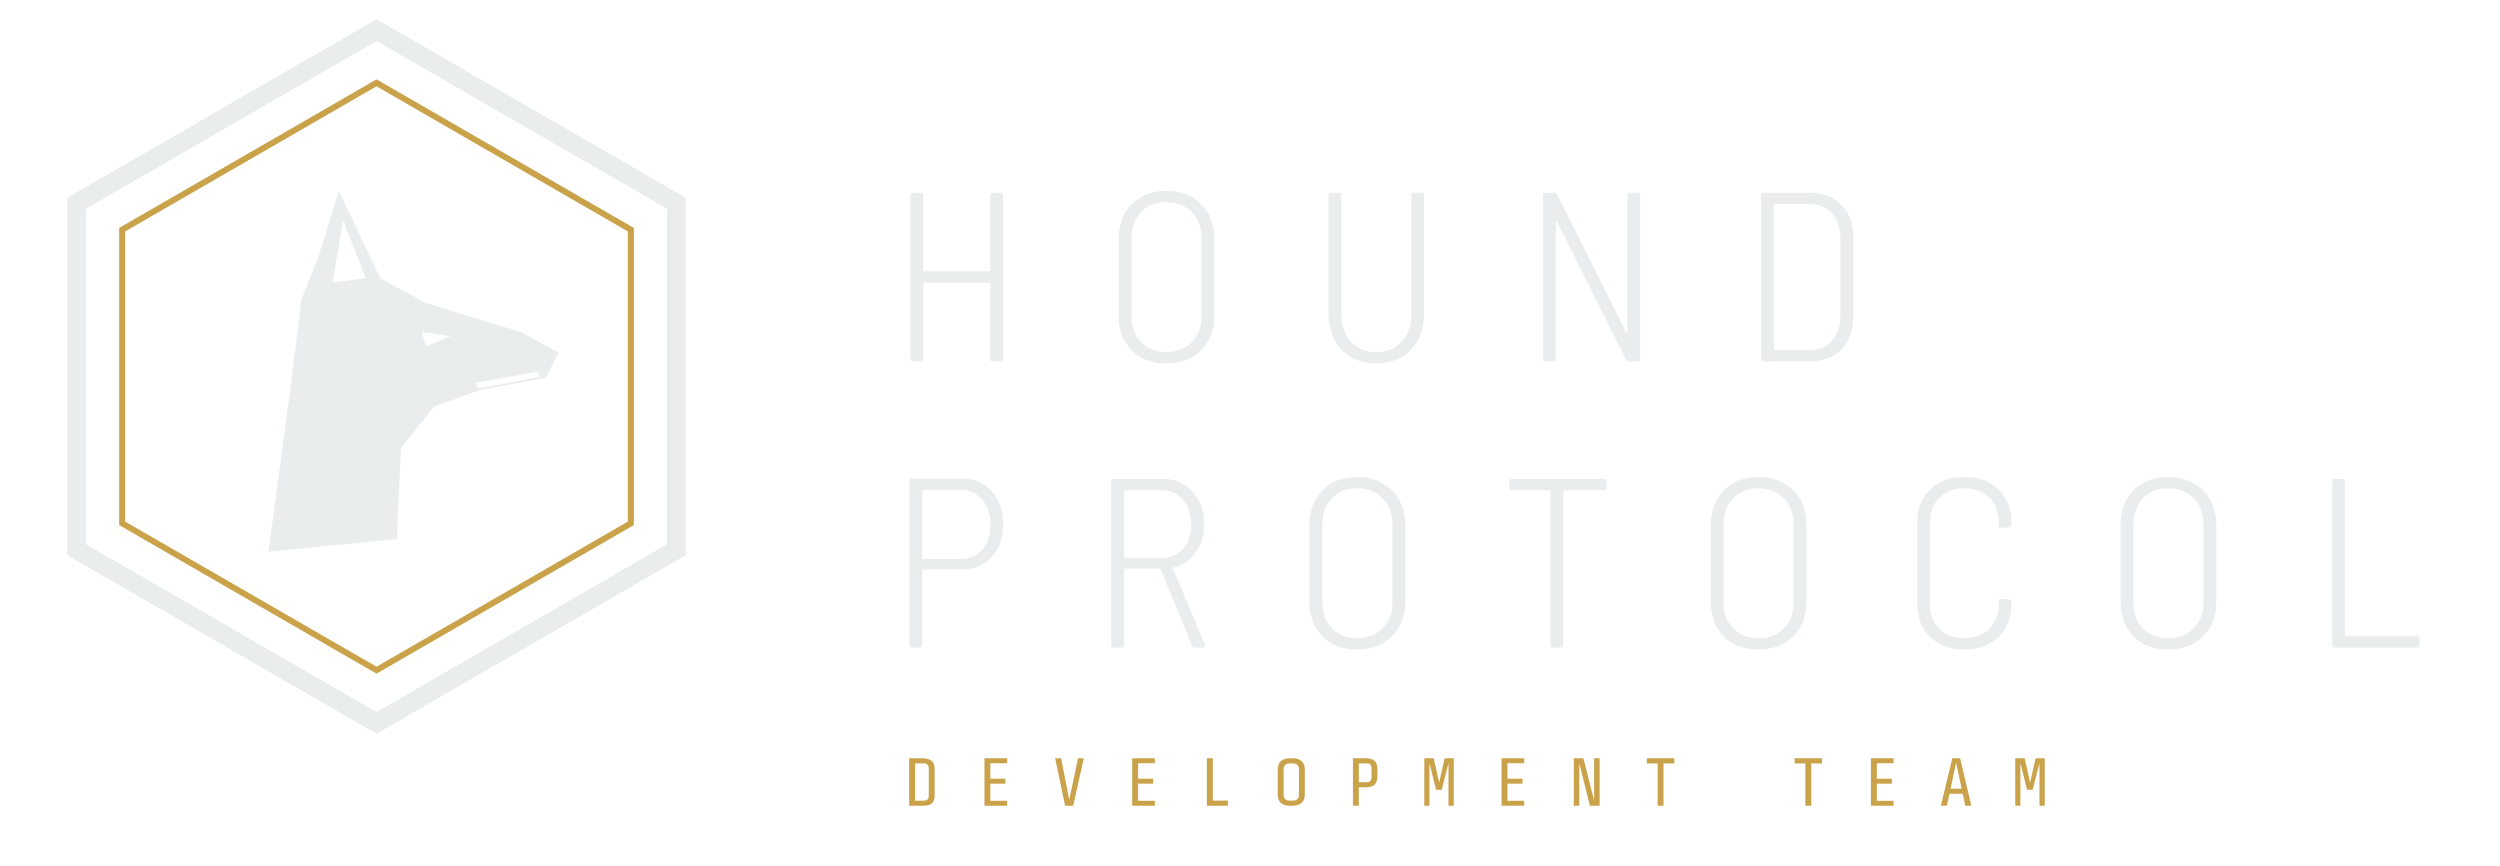
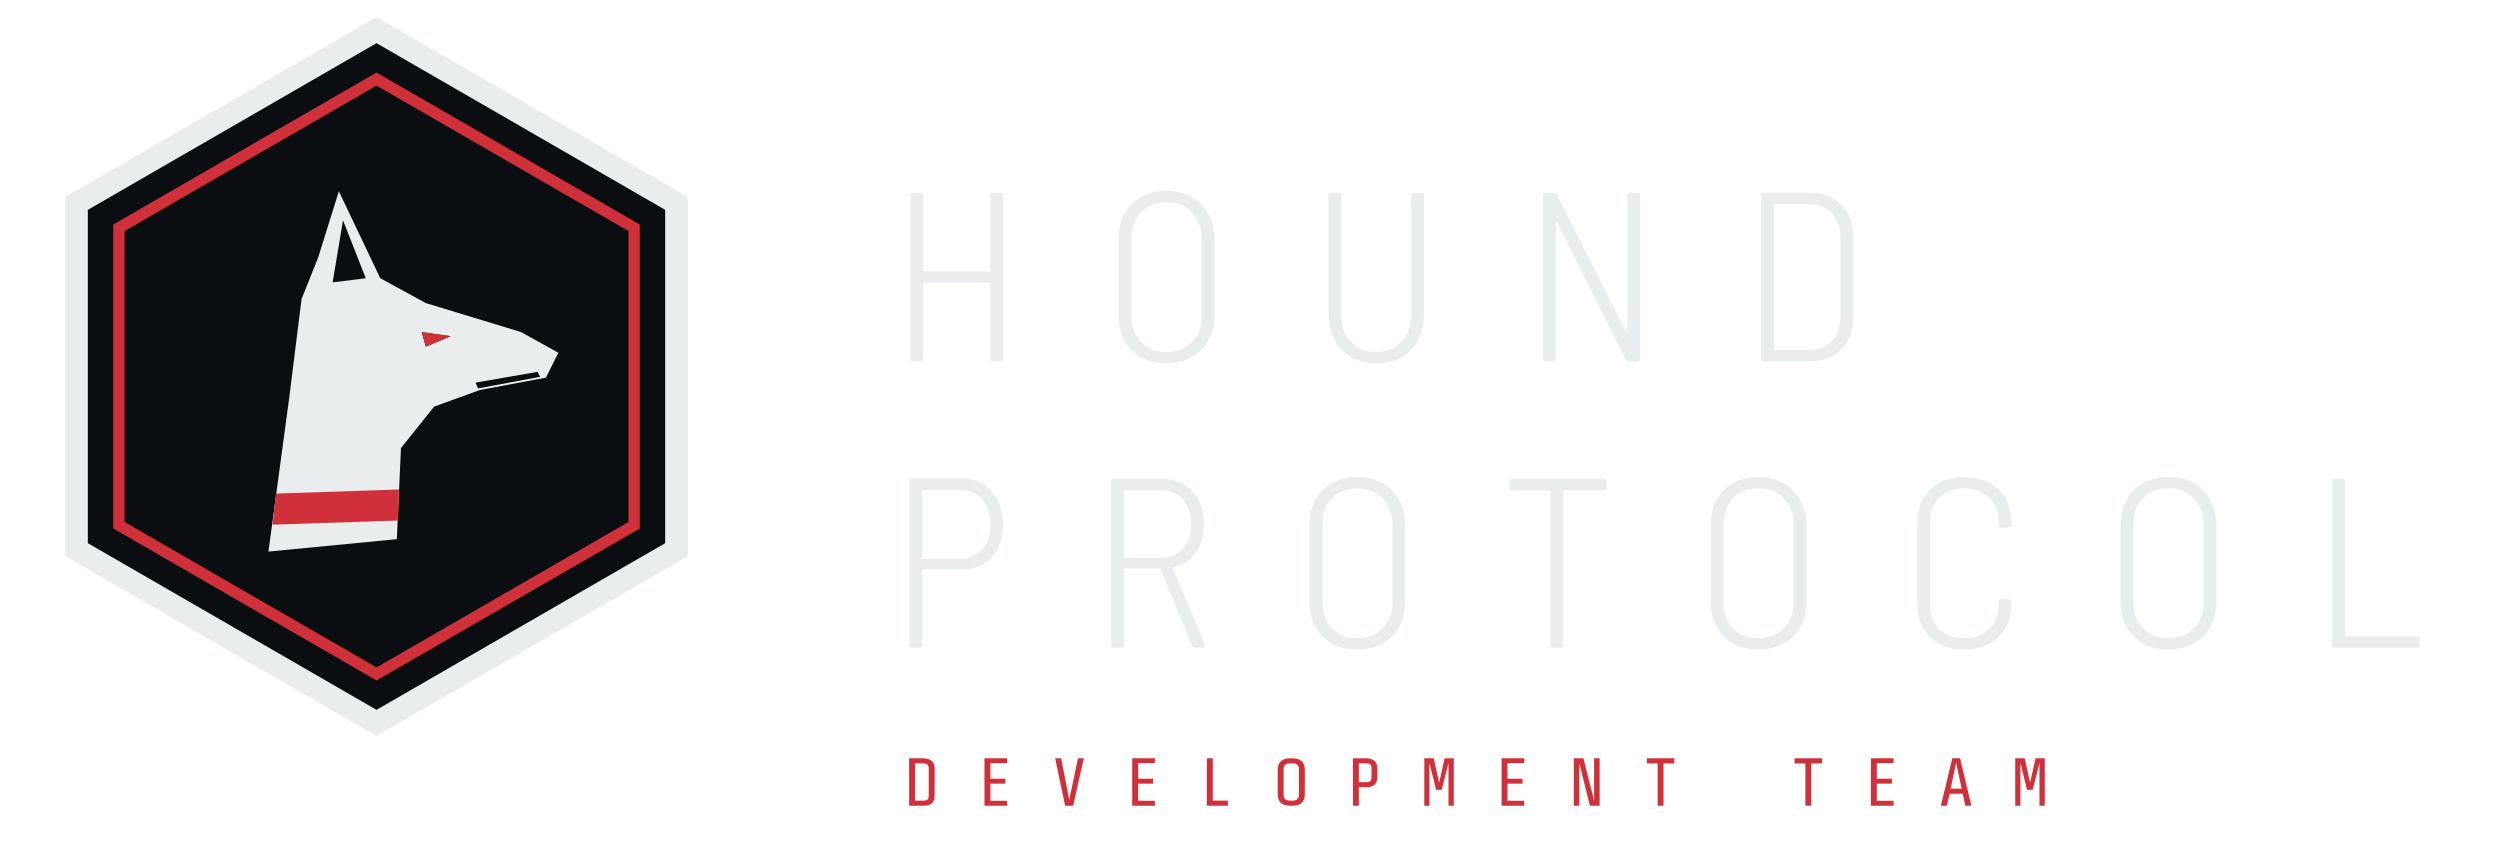
<svg xmlns="http://www.w3.org/2000/svg" viewBox="0 0 664 230" width="664" height="230" role="img" aria-label="Hound Protocol">
  <g>
-     <polygon points="100.00,8.00 179.67,54.00 179.67,146.00 100.00,192.00 20.33,146.00 20.33,54.00" fill="none" stroke="#e9edee" stroke-width="5" />
-     <polygon points="100.00,22.00 167.55,61.00 167.55,139.00 100.00,178.00 32.45,139.00 32.45,61.00" fill="none" stroke="#c9a24a" stroke-width="1.6" />
+     <polygon points="100.00,8.00 179.67,54.00 179.67,146.00 100.00,192.00 20.33,146.00 20.33,54.00" fill="#0b0e10" />
+     <polygon points="100.00,8.00 179.67,54.00 179.67,146.00 100.00,192.00 20.33,146.00 20.33,54.00" fill="none" stroke="#e9edee" stroke-width="6" />
+     <polygon points="100.00,21.00 168.42,60.50 168.42,139.50 100.00,179.00 31.58,139.50 31.58,60.50" fill="none" stroke="#d0303a" stroke-width="3" />
    <g transform="translate(46 42) scale(1.1)">
      <path d="M40 8 L50 29 L61 35 L84 42 L93 47 L90 53 L74 56 L63 60 L55 70 L54 92 L23 95 L28 58 L31 34 L35 24 Z M60 42 L67 43 L61 45.5 Z M41 15 L46.5 29 L38.5 30 Z M73 54.2 L88 51.6 L88.6 52.8 L73.6 55.6 Z" fill="#e9edee" fill-rule="evenodd" />
+       <path d="M60 42 L67 43 L61 45.5 Z" fill="#d0303a" />
+       <path d="M24.8 81 L54.5 80 L54.3 87.5 L24 88.5 Z" fill="#d0303a" />
    </g>
  </g>
  <path d="M263.648 51.2H265.76Q266.4 51.2 266.4 51.84V95.36Q266.4 96.0 265.76 96.0H263.648Q263.008 96.0 263.008 95.36V75.328Q263.008 75.072 262.752 75.072H245.472Q245.216 75.072 245.216 75.328V95.36Q245.216 96.0 244.576 96.0H242.464Q241.824 96.0 241.824 95.36V51.84Q241.824 51.2 242.464 51.2H244.576Q245.216 51.2 245.216 51.84V71.808Q245.216 72.064 245.472 72.064H262.752Q263.008 72.064 263.008 71.808V51.84Q263.008 51.2 263.648 51.2Z M297.12 83.84V63.36Q297.12 59.648 298.688 56.768Q300.256 53.888 303.136 52.288Q306.016 50.688 309.728 50.688Q313.504 50.688 316.416 52.288Q319.328 53.888 320.928 56.768Q322.528 59.648 322.528 63.36V83.84Q322.528 87.616 320.928 90.496Q319.328 93.376 316.416 94.944Q313.504 96.512 309.728 96.512Q304.032 96.512 300.576 93.024Q297.12 89.536 297.12 83.84ZM319.136 84.032V63.296Q319.136 59.008 316.544 56.352Q313.952 53.696 309.728 53.696Q305.568 53.696 303.04 56.352Q300.512 59.008 300.512 63.296V84.032Q300.512 88.256 303.072 90.88Q305.632 93.504 309.728 93.504Q313.952 93.504 316.544 90.88Q319.136 88.256 319.136 84.032Z M352.864 83.392V51.84Q352.864 51.2 353.504 51.2H355.616Q356.256 51.2 356.256 51.84V83.648Q356.256 88.064 358.784 90.784Q361.312 93.504 365.536 93.504Q369.696 93.504 372.256 90.784Q374.816 88.064 374.816 83.648V51.84Q374.816 51.2 375.456 51.2H377.568Q378.208 51.2 378.208 51.84V83.392Q378.208 87.296 376.64 90.272Q375.072 93.248 372.192 94.88Q369.312 96.512 365.536 96.512Q361.76 96.512 358.88 94.88Q356.0 93.248 354.432 90.272Q352.864 87.296 352.864 83.392Z M432.864 51.2H434.976Q435.616 51.2 435.616 51.84V95.36Q435.616 96.0 434.976 96.0H432.672Q432.096 96.0 431.904 95.552L413.536 58.816Q413.408 58.688 413.312 58.72Q413.216 58.752 413.216 58.944V95.36Q413.216 96.0 412.576 96.0H410.464Q409.824 96.0 409.824 95.36V51.84Q409.824 51.2 410.464 51.2H412.768Q413.344 51.2 413.536 51.648L431.904 88.256Q432.032 88.384 432.128 88.352Q432.224 88.32 432.224 88.128V51.84Q432.224 51.2 432.864 51.2Z M467.744 95.36V51.84Q467.744 51.2 468.384 51.2H480.48Q485.92 51.2 489.088 54.4Q492.256 57.6 492.256 63.104V84.096Q492.256 89.6 489.088 92.8Q485.92 96.0 480.48 96.0H468.384Q467.744 96.0 467.744 95.36ZM471.392 92.992H480.544Q484.32 92.992 486.56 90.528Q488.8 88.064 488.8 83.904V63.36Q488.8 59.072 486.592 56.64Q484.384 54.208 480.544 54.208H471.392Q471.136 54.208 471.136 54.464V92.736Q471.136 92.992 471.392 92.992Z M266.4 139.296Q266.4 144.736 263.36 148.0Q260.32 151.264 255.392 151.264H245.216Q244.96 151.264 244.96 151.52V171.36Q244.96 172.0 244.32 172.0H242.208Q241.568 172.0 241.568 171.36V127.712Q241.568 127.072 242.208 127.072H255.392Q260.32 127.072 263.36 130.432Q266.4 133.792 266.4 139.296ZM263.072 139.36Q263.072 135.136 260.864 132.64Q258.656 130.144 255.072 130.144H245.216Q244.96 130.144 244.96 130.4V148.192Q244.96 148.448 245.216 148.448H255.072Q258.656 148.448 260.864 145.952Q263.072 143.456 263.072 139.36Z M316.64 171.488 308.256 151.2Q308.192 151.008 308.0 151.008H298.784Q298.528 151.008 298.528 151.264V171.36Q298.528 172.0 297.888 172.0H295.776Q295.136 172.0 295.136 171.36V127.84Q295.136 127.2 295.776 127.2H308.768Q313.696 127.2 316.736 130.528Q319.776 133.856 319.776 139.232Q319.776 143.712 317.6 146.752Q315.424 149.792 311.648 150.688Q311.392 150.816 311.52 151.008L320.032 171.232L320.096 171.488Q320.096 172.0 319.52 172.0H317.344Q316.832 172.0 316.64 171.488ZM298.528 130.464V147.936Q298.528 148.192 298.784 148.192H308.448Q312.032 148.192 314.208 145.728Q316.384 143.264 316.384 139.232Q316.384 135.2 314.176 132.704Q311.968 130.208 308.448 130.208H298.784Q298.528 130.208 298.528 130.464Z M347.808 159.84V139.36Q347.808 135.648 349.376 132.768Q350.944 129.888 353.824 128.288Q356.704 126.688 360.416 126.688Q364.192 126.688 367.104 128.288Q370.016 129.888 371.616 132.768Q373.216 135.648 373.216 139.36V159.84Q373.216 163.616 371.616 166.496Q370.016 169.376 367.104 170.944Q364.192 172.512 360.416 172.512Q354.72 172.512 351.264 169.024Q347.808 165.536 347.808 159.84ZM369.824 160.032V139.296Q369.824 135.008 367.232 132.352Q364.64 129.696 360.416 129.696Q356.256 129.696 353.728 132.352Q351.2 135.008 351.2 139.296V160.032Q351.2 164.256 353.76 166.88Q356.32 169.504 360.416 169.504Q364.64 169.504 367.232 166.88Q369.824 164.256 369.824 160.032Z M426.72 127.84V129.568Q426.72 130.208 426.08 130.208H415.456Q415.2 130.208 415.2 130.464V171.36Q415.2 172.0 414.56 172.0H412.448Q411.808 172.0 411.808 171.36V130.464Q411.808 130.208 411.552 130.208H401.504Q400.864 130.208 400.864 129.568V127.84Q400.864 127.2 401.504 127.2H426.08Q426.72 127.2 426.72 127.84Z M454.368 159.84V139.36Q454.368 135.648 455.936 132.768Q457.504 129.888 460.384 128.288Q463.264 126.688 466.976 126.688Q470.752 126.688 473.664 128.288Q476.576 129.888 478.176 132.768Q479.776 135.648 479.776 139.36V159.84Q479.776 163.616 478.176 166.496Q476.576 169.376 473.664 170.944Q470.752 172.512 466.976 172.512Q461.28 172.512 457.824 169.024Q454.368 165.536 454.368 159.84ZM476.384 160.032V139.296Q476.384 135.008 473.792 132.352Q471.2 129.696 466.976 129.696Q462.816 129.696 460.288 132.352Q457.76 135.008 457.76 139.296V160.032Q457.76 164.256 460.32 166.88Q462.88 169.504 466.976 169.504Q471.2 169.504 473.792 166.88Q476.384 164.256 476.384 160.032Z M509.216 160.288V138.848Q509.216 133.344 512.64 130.016Q516.064 126.688 521.696 126.688Q527.392 126.688 530.816 130.016Q534.24 133.344 534.24 138.784V139.36Q534.24 139.68 534.048 139.872Q533.856 140.064 533.6 140.064L531.488 140.192Q530.848 140.192 530.848 139.552V138.656Q530.848 134.624 528.32 132.16Q525.792 129.696 521.696 129.696Q517.6 129.696 515.104 132.16Q512.608 134.624 512.608 138.656V160.48Q512.608 164.576 515.104 167.04Q517.6 169.504 521.696 169.504Q525.856 169.504 528.352 167.04Q530.848 164.576 530.848 160.48V159.712Q530.848 159.072 531.488 159.072L533.6 159.2Q534.24 159.2 534.24 159.84V160.352Q534.24 165.856 530.816 169.184Q527.392 172.512 521.696 172.512Q516.064 172.512 512.64 169.152Q509.216 165.792 509.216 160.288Z M563.232 159.84V139.36Q563.232 135.648 564.8 132.768Q566.368 129.888 569.248 128.288Q572.128 126.688 575.84 126.688Q579.616 126.688 582.528 128.288Q585.44 129.888 587.04 132.768Q588.64 135.648 588.64 139.36V159.84Q588.64 163.616 587.04 166.496Q585.44 169.376 582.528 170.944Q579.616 172.512 575.84 172.512Q570.144 172.512 566.688 169.024Q563.232 165.536 563.232 159.84ZM585.248 160.032V139.296Q585.248 135.008 582.656 132.352Q580.064 129.696 575.84 129.696Q571.68 129.696 569.152 132.352Q566.624 135.008 566.624 139.296V160.032Q566.624 164.256 569.184 166.88Q571.744 169.504 575.84 169.504Q580.064 169.504 582.656 166.88Q585.248 164.256 585.248 160.032Z M619.424 171.36V127.84Q619.424 127.2 620.064 127.2H622.176Q622.816 127.2 622.816 127.84V168.736Q622.816 168.992 623.072 168.992H642.016Q642.656 168.992 642.656 169.632V171.36Q642.656 172.0 642.016 172.0H620.064Q619.424 172.0 619.424 171.36Z" fill="#e9edee" />
-   <path d="M245.184 214.0H241.476V201.4H244.968Q246.588 201.4 247.416 202.057Q248.244 202.714 248.244 204.208V211.156Q248.244 212.704 247.533 213.352Q246.822 214.0 245.184 214.0ZM245.364 202.75H243.042V212.65H245.346Q246.03 212.65 246.354 212.335Q246.678 212.02 246.678 211.336V204.046Q246.678 203.452 246.318 203.101Q245.958 202.75 245.364 202.75Z M267.486 201.4V202.714H263.04V206.836H267.036V208.15H263.04V212.686H267.486V214.0H261.474V201.4Z M280.248 201.4H281.832L283.992 212.416L286.314 201.4H287.862L285.036 214.0H282.894Z M306.726 201.4V202.714H302.28V206.836H306.276V208.15H302.28V212.686H306.726V214.0H300.714V201.4Z M322.116 201.4V212.632H326.13V214.0H320.55V201.4Z M343.32 214.0H342.6Q341.034 214.0 340.197 213.235Q339.36 212.47 339.36 210.94V204.46Q339.36 202.93 340.197 202.165Q341.034 201.4 342.6 201.4H343.32Q344.886 201.4 345.723 202.165Q346.56 202.93 346.56 204.46V210.94Q346.56 212.47 345.723 213.235Q344.886 214.0 343.32 214.0ZM343.5 202.768H342.42Q341.754 202.768 341.34 203.164Q340.926 203.56 340.926 204.118V211.282Q340.926 211.84 341.34 212.236Q341.754 212.632 342.42 212.632H343.5Q344.166 212.632 344.58 212.236Q344.994 211.84 344.994 211.282V204.118Q344.994 203.56 344.58 203.164Q344.166 202.768 343.5 202.768Z M362.778 209.104H360.906V214.0H359.34V201.4H362.742Q364.272 201.4 365.055 202.075Q365.838 202.75 365.838 204.208V206.26Q365.838 207.718 365.064 208.411Q364.29 209.104 362.778 209.104ZM362.958 202.75H360.906V207.754H362.958Q363.642 207.754 363.957 207.439Q364.272 207.124 364.272 206.44V204.046Q364.272 203.362 363.957 203.056Q363.642 202.75 362.958 202.75Z M382.92 209.77H381.426L379.662 202.696V214.0H378.294V201.4H380.796L382.236 207.844L383.694 201.4H386.124V214.0H384.72V202.696Z M404.826 201.4V202.714H400.38V206.836H404.376V208.15H400.38V212.686H404.826V214.0H398.814V201.4Z M419.46 214.0H418.002V201.4H420.558L423.402 212.668V201.4H424.86V214.0H422.286L419.46 202.732Z M440.268 214.0V202.768H437.406V201.4H444.696V202.768H441.834V214.0Z  M479.508 214.0V202.768H476.646V201.4H483.936V202.768H481.074V214.0Z M502.926 201.4V202.714H498.48V206.836H502.476V208.15H498.48V212.686H502.926V214.0H496.914V201.4Z M517.794 210.814 517.092 214.0H515.49L518.532 201.4H520.602L523.59 214.0H521.988L521.304 210.814ZM521.016 209.464 519.54 202.588 518.082 209.464Z M539.88 209.77H538.386L536.622 202.696V214.0H535.254V201.4H537.756L539.196 207.844L540.654 201.4H543.084V214.0H541.68V202.696Z" fill="#c9a24a" />
+   <path d="M245.184 214.0H241.476V201.4H244.968Q246.588 201.4 247.416 202.057Q248.244 202.714 248.244 204.208V211.156Q248.244 212.704 247.533 213.352Q246.822 214.0 245.184 214.0ZM245.364 202.75H243.042V212.65H245.346Q246.03 212.65 246.354 212.335Q246.678 212.02 246.678 211.336V204.046Q246.678 203.452 246.318 203.101Q245.958 202.75 245.364 202.75Z M267.486 201.4V202.714H263.04V206.836H267.036V208.15H263.04V212.686H267.486V214.0H261.474V201.4Z M280.248 201.4H281.832L283.992 212.416L286.314 201.4H287.862L285.036 214.0H282.894Z M306.726 201.4V202.714H302.28V206.836H306.276V208.15H302.28V212.686H306.726V214.0H300.714V201.4Z M322.116 201.4V212.632H326.13V214.0H320.55V201.4Z M343.32 214.0H342.6Q341.034 214.0 340.197 213.235Q339.36 212.47 339.36 210.94V204.46Q339.36 202.93 340.197 202.165Q341.034 201.4 342.6 201.4H343.32Q344.886 201.4 345.723 202.165Q346.56 202.93 346.56 204.46V210.94Q346.56 212.47 345.723 213.235Q344.886 214.0 343.32 214.0ZM343.5 202.768H342.42Q341.754 202.768 341.34 203.164Q340.926 203.56 340.926 204.118V211.282Q340.926 211.84 341.34 212.236Q341.754 212.632 342.42 212.632H343.5Q344.166 212.632 344.58 212.236Q344.994 211.84 344.994 211.282V204.118Q344.994 203.56 344.58 203.164Q344.166 202.768 343.5 202.768Z M362.778 209.104H360.906V214.0H359.34V201.4H362.742Q364.272 201.4 365.055 202.075Q365.838 202.75 365.838 204.208V206.26Q365.838 207.718 365.064 208.411Q364.29 209.104 362.778 209.104ZM362.958 202.75H360.906V207.754H362.958Q363.642 207.754 363.957 207.439Q364.272 207.124 364.272 206.44V204.046Q364.272 203.362 363.957 203.056Q363.642 202.75 362.958 202.75Z M382.92 209.77H381.426L379.662 202.696V214.0H378.294V201.4H380.796L382.236 207.844L383.694 201.4H386.124V214.0H384.72V202.696Z M404.826 201.4V202.714H400.38V206.836H404.376V208.15H400.38V212.686H404.826V214.0H398.814V201.4Z M419.46 214.0H418.002V201.4H420.558L423.402 212.668V201.4H424.86V214.0H422.286L419.46 202.732Z M440.268 214.0V202.768H437.406V201.4H444.696V202.768H441.834V214.0Z  M479.508 214.0V202.768H476.646V201.4H483.936V202.768H481.074V214.0Z M502.926 201.4V202.714H498.48V206.836H502.476V208.15H498.48V212.686H502.926V214.0H496.914V201.4Z M517.794 210.814 517.092 214.0H515.49L518.532 201.4H520.602L523.59 214.0H521.988L521.304 210.814ZM521.016 209.464 519.54 202.588 518.082 209.464Z M539.88 209.77H538.386L536.622 202.696V214.0H535.254V201.4H537.756L539.196 207.844L540.654 201.4H543.084V214.0H541.68V202.696Z" fill="#d0303a" />
</svg>
